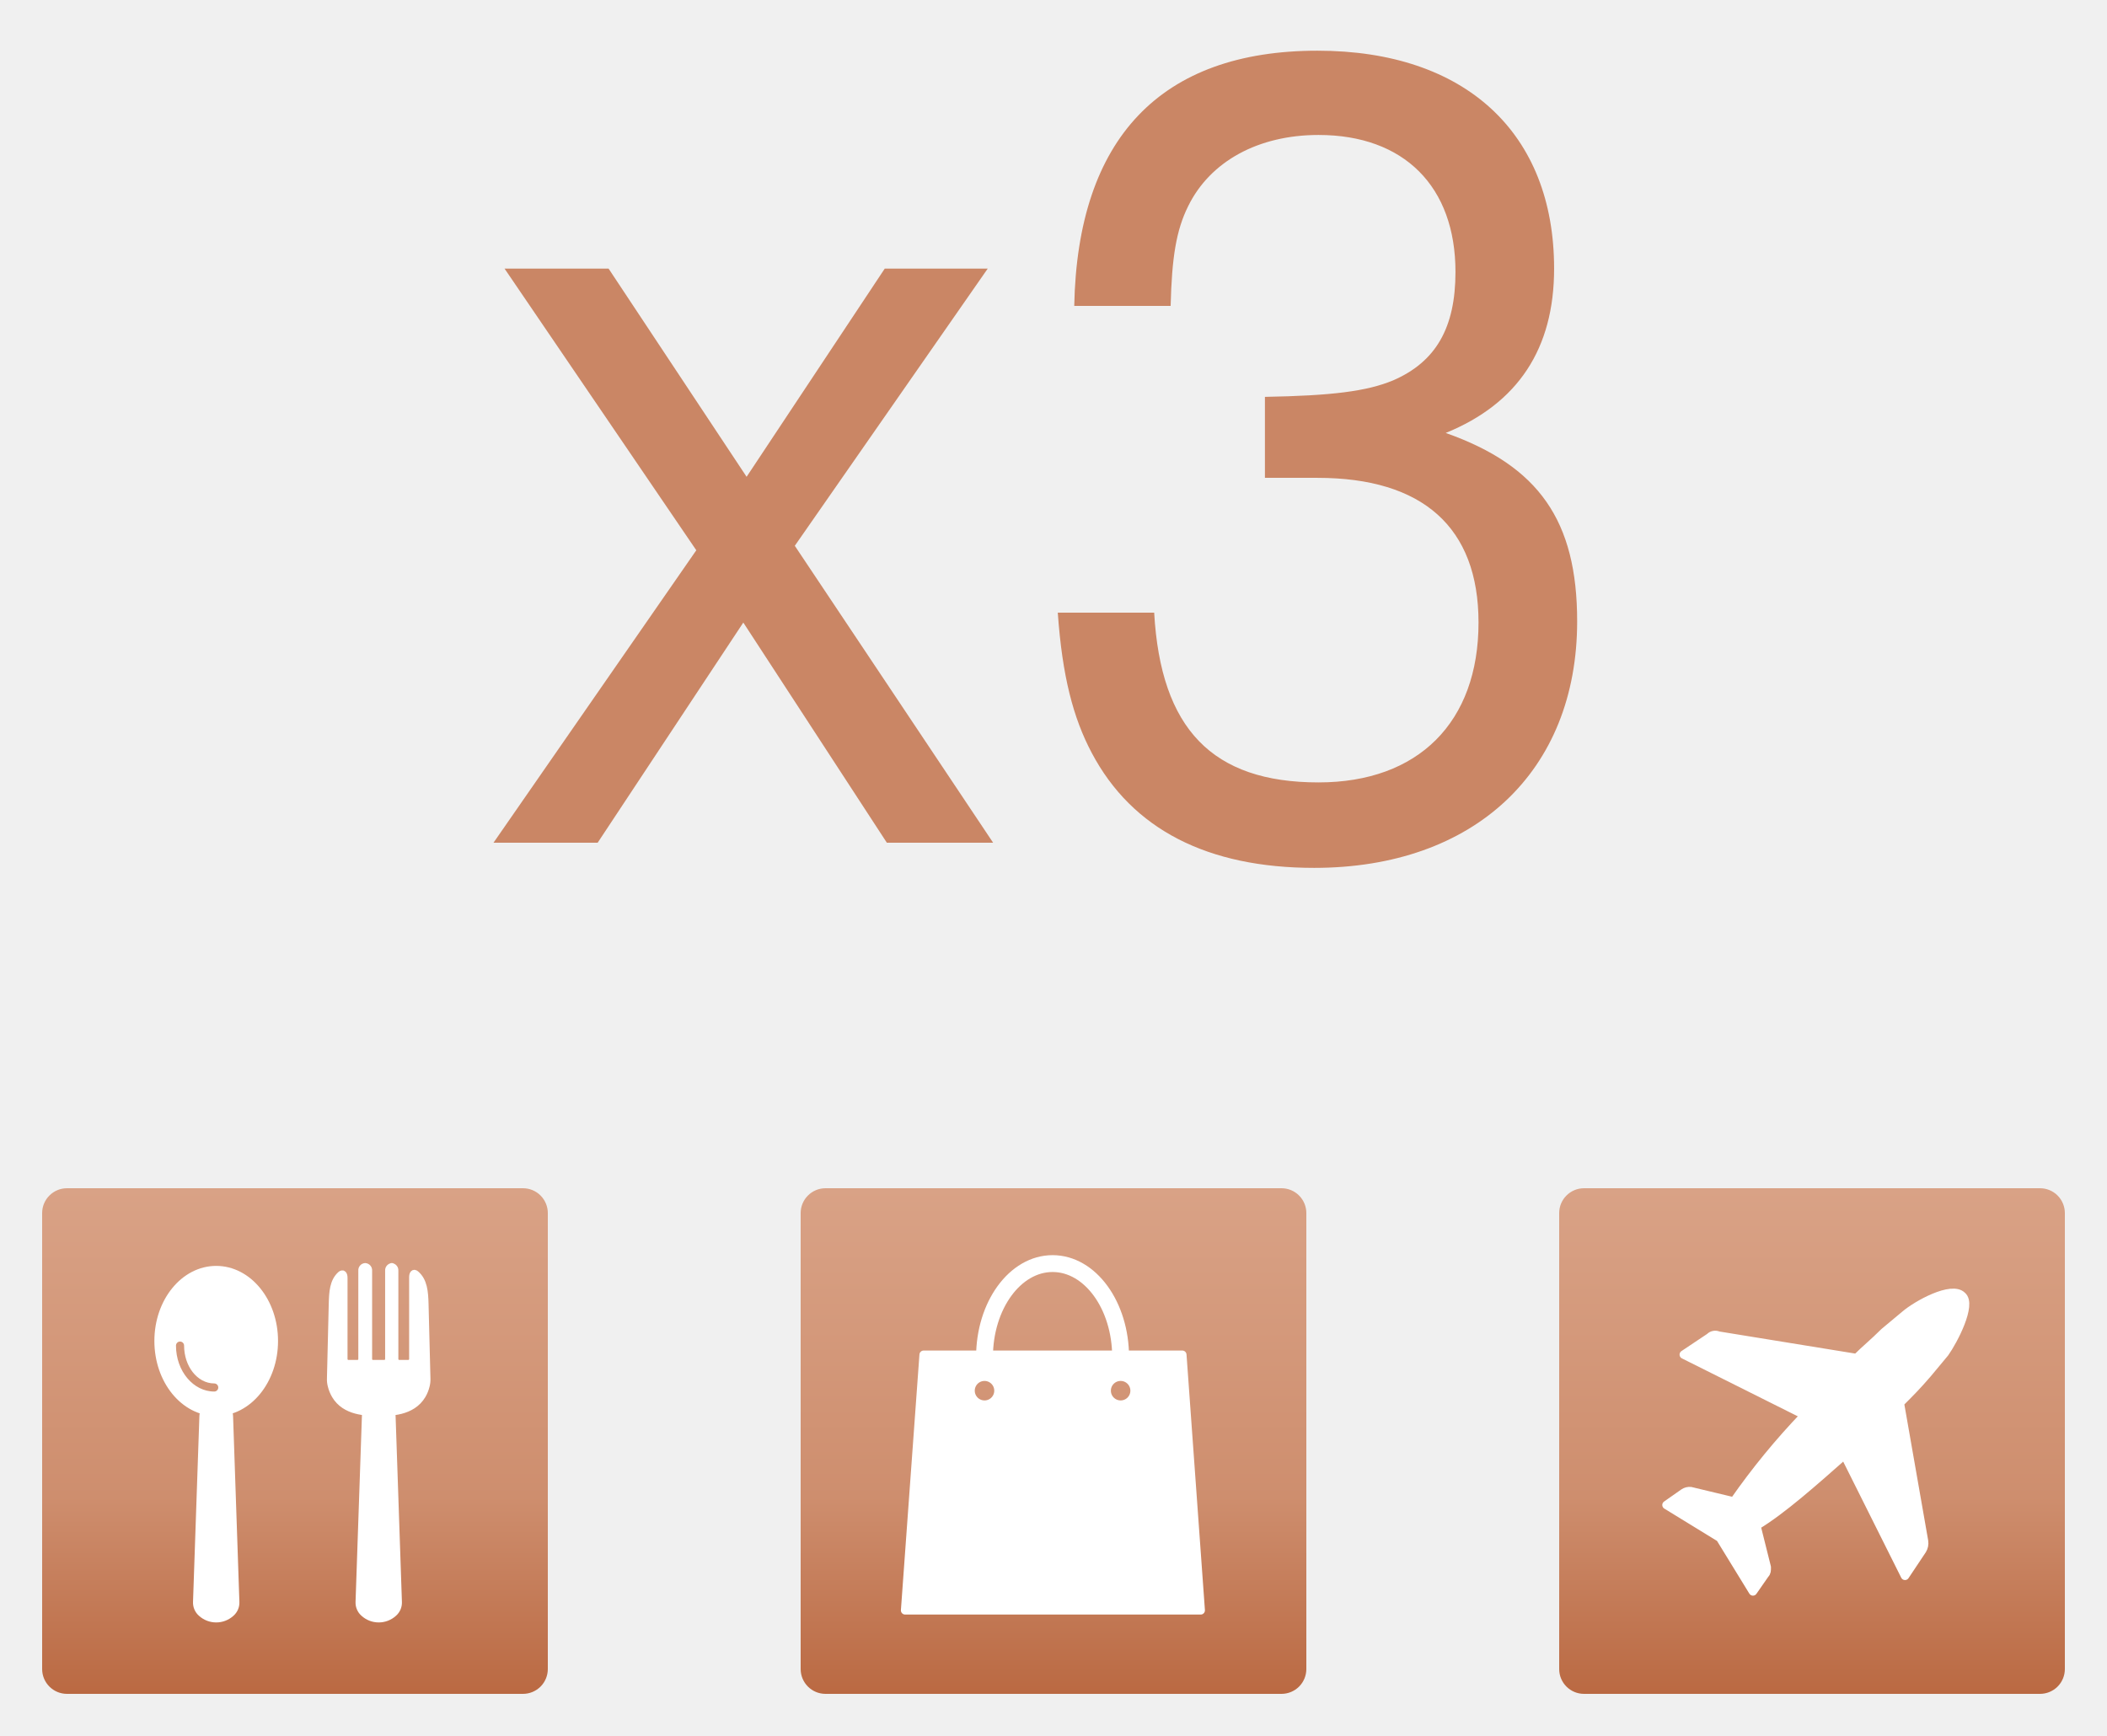
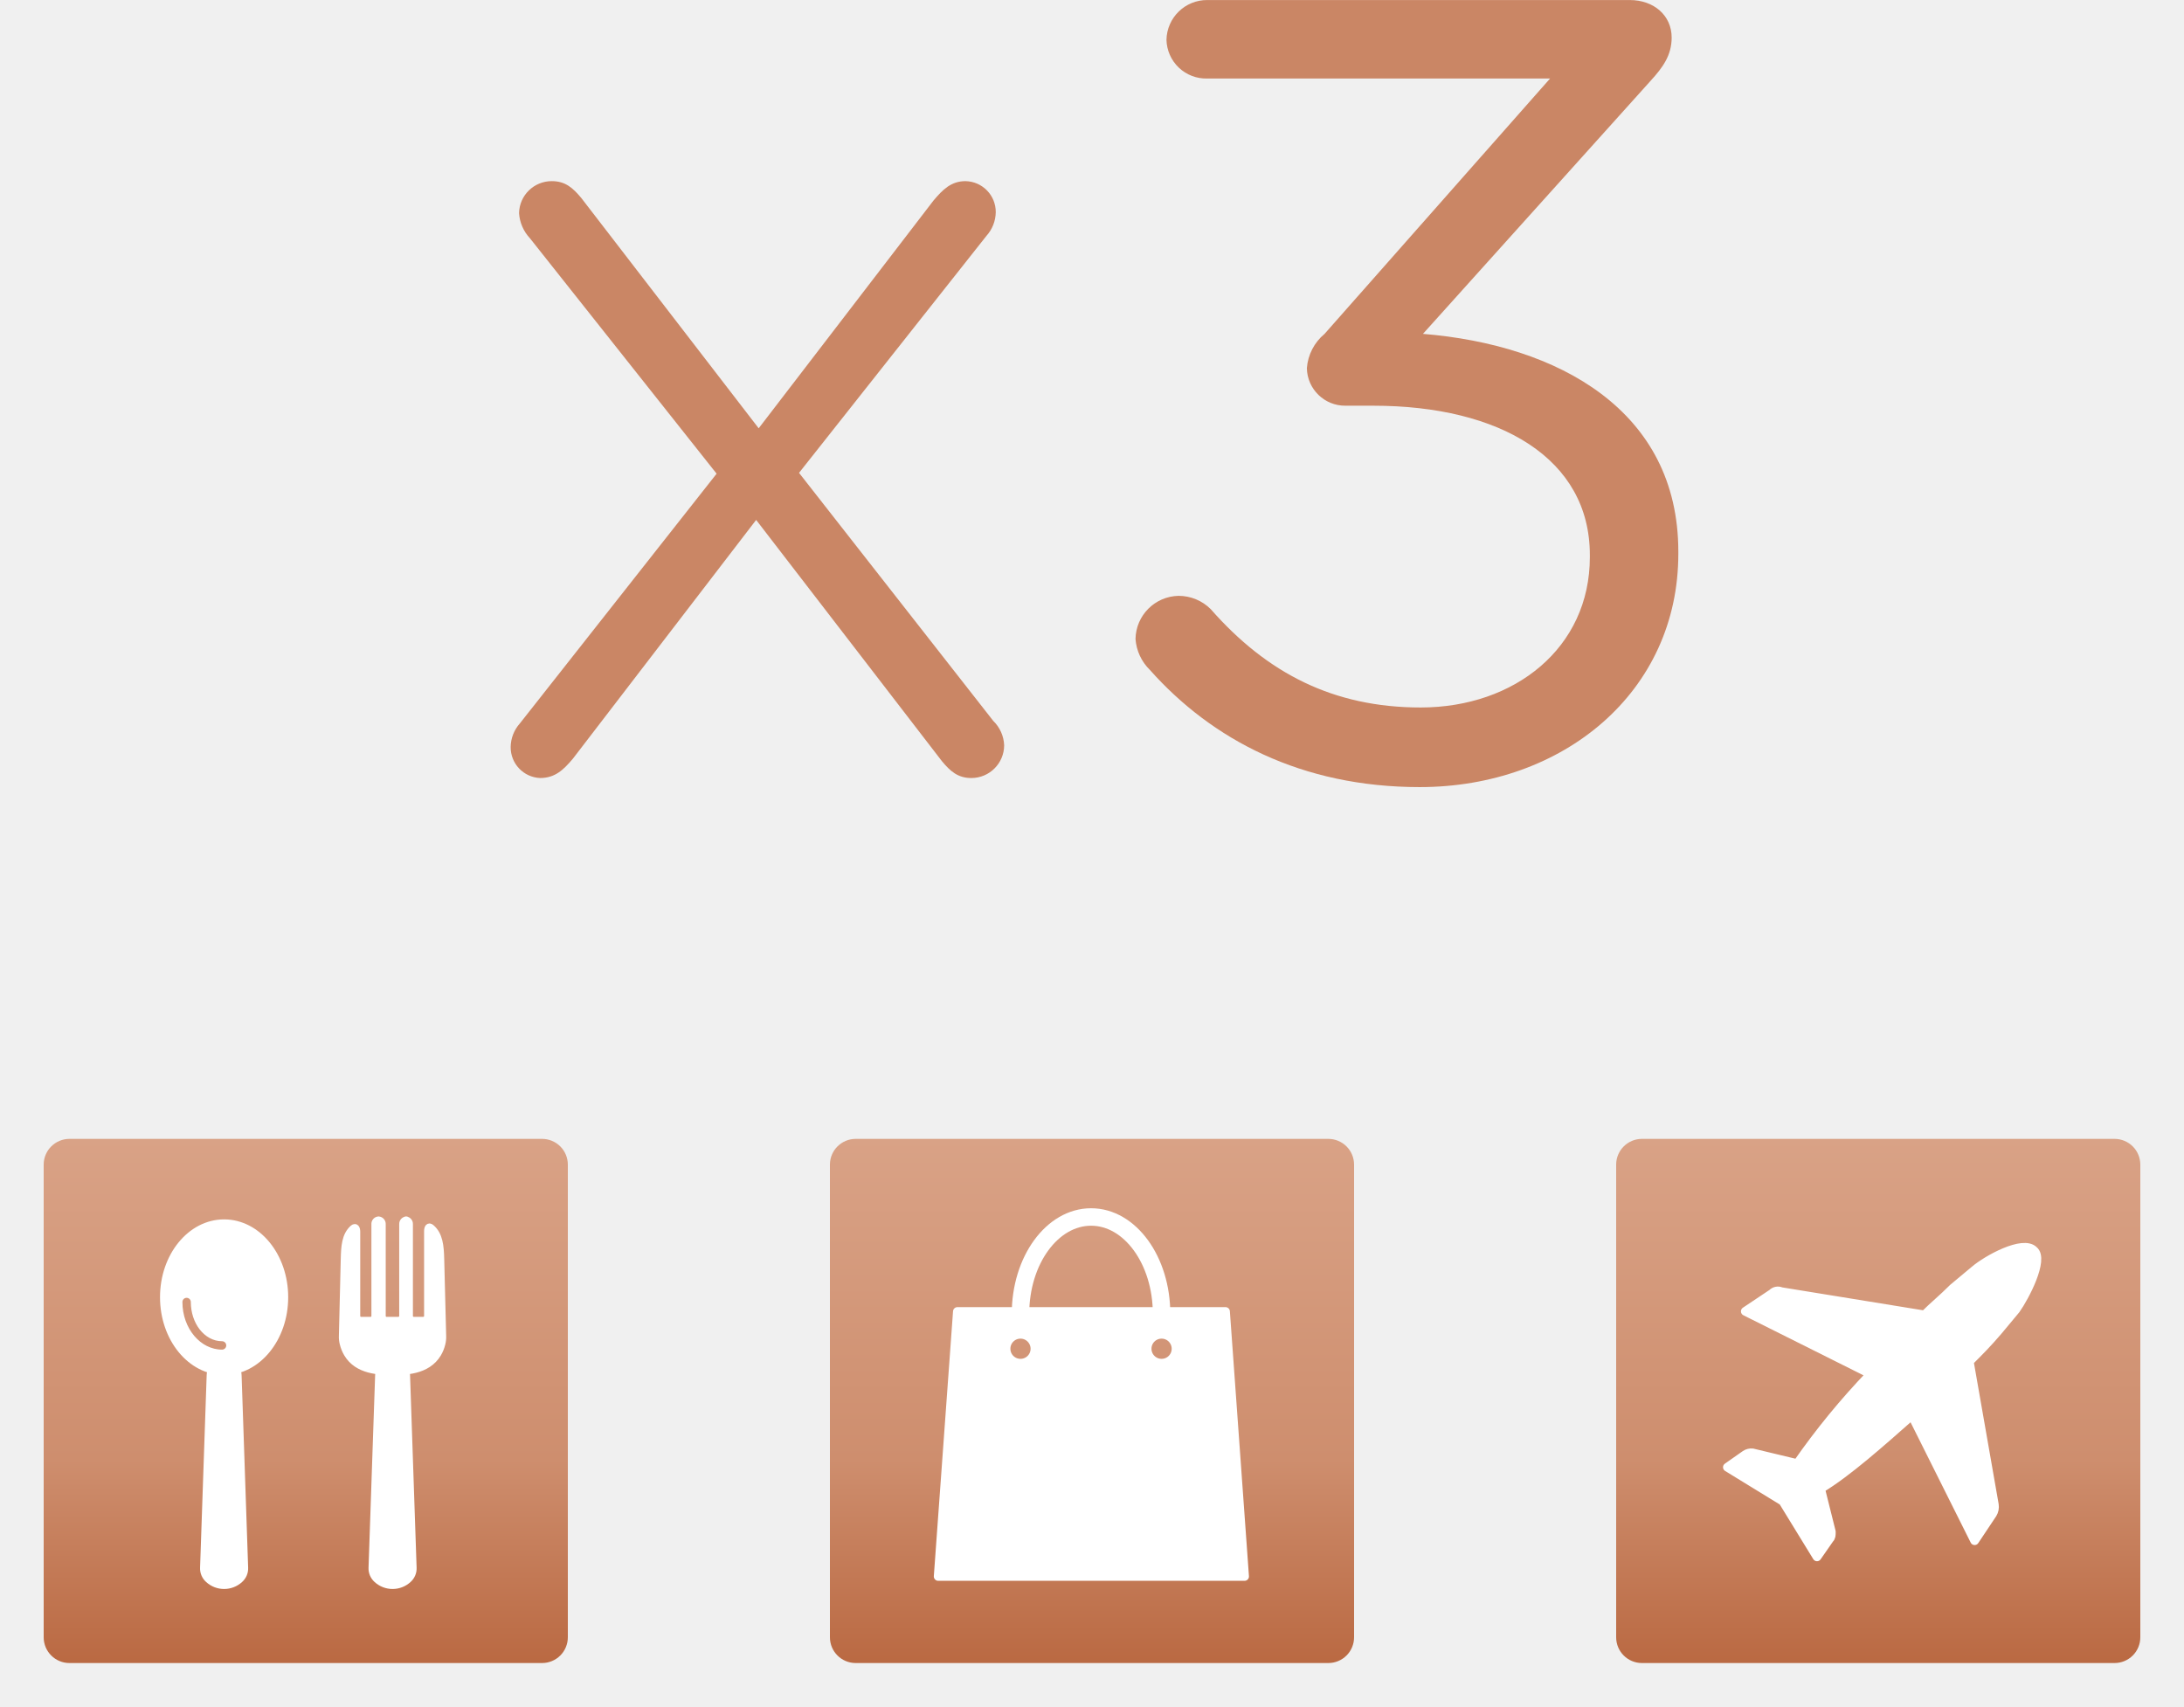
- <svg xmlns="http://www.w3.org/2000/svg" width="250" height="206" viewBox="0 0 250 206">
+ <svg xmlns="http://www.w3.org/2000/svg" width="250" height="195.367" viewBox="0 0 250 195.367">
  <defs>
    <linearGradient id="linear-gradient" x1="0.5" x2="0.5" y2="1" gradientUnits="objectBoundingBox">
      <stop offset="0" stop-color="#d9a286" />
      <stop offset="0.611" stop-color="#ce8e6e" />
      <stop offset="1" stop-color="#ba6942" />
    </linearGradient>
+     <linearGradient id="linear-gradient-4" x1="0.5" x2="0.5" y2="1" gradientUnits="objectBoundingBox">
+       <stop offset="0" stop-color="#ca8665" />
+       <stop offset="1" stop-color="#ca8665" />
+     </linearGradient>
  </defs>
-   <g id="Group_3832" data-name="Group 3832" transform="translate(-558 -1199)">
-     <g id="Group_3570" data-name="Group 3570" transform="translate(26 63)">
-       <rect id="Rectangle_3039" data-name="Rectangle 3039" width="70" height="70" transform="translate(532 1272)" fill="rgba(27,13,12,0)" />
-       <g id="Group_3561" data-name="Group 3561" transform="translate(1.297 0.205)">
-         <g id="Group_3560" data-name="Group 3560" transform="translate(535.703 1276.795)">
-           <g id="Group_3559" data-name="Group 3559" transform="translate(0)">
-             <path id="Path_1688" data-name="Path 1688" d="M59.052,62H4.948A2.948,2.948,0,0,1,2,59.055V4.948A2.951,2.951,0,0,1,4.948,2h54.1A2.948,2.948,0,0,1,62,4.948v54.1A2.947,2.947,0,0,1,59.052,62Z" transform="translate(-2 -2)" fill="url(#linear-gradient)" />
-             <g id="Group_3569" data-name="Group 3569" transform="translate(2.492 1.556)">
-               <g id="Group_3568" data-name="Group 3568" transform="translate(11.2 7.7)">
-                 <path id="Path_2068" data-name="Path 2068" d="M20.764,48.759a1.583,1.583,0,0,1-.53,1.256,2.547,2.547,0,0,1-3.443,0,1.583,1.583,0,0,1-.53-1.256l.754-22a1.524,1.524,0,0,1,1.5-1.508h0a1.53,1.53,0,0,1,1.5,1.508Z" transform="translate(-11.551 -8.917)" fill="#fff" stroke="#fff" stroke-linecap="round" stroke-linejoin="round" stroke-miterlimit="10" stroke-width="1" />
-                 <g id="Group_3566" data-name="Group 3566" transform="translate(0 0.335)">
-                   <path id="Path_2069" data-name="Path 2069" d="M18.161,8.06c-3.844,0-6.961,3.816-6.961,8.534s3.118,8.534,6.961,8.534,6.961-3.816,6.961-8.534S22.005,8.06,18.161,8.06Zm-.233,14.909c-2.708,0-4.914-2.615-4.914-5.826a.856.856,0,0,1,1.712,0c0,2.271,1.433,4.114,3.2,4.114a.856.856,0,1,1,0,1.712Z" transform="translate(-11.2 -8.06)" fill="#fff" stroke="#fff" stroke-linecap="round" stroke-linejoin="round" stroke-miterlimit="10" stroke-width="0.75" />
-                 </g>
-                 <path id="Path_2070" data-name="Path 2070" d="M41.484,48.759a1.583,1.583,0,0,1-.53,1.256,2.547,2.547,0,0,1-3.443,0,1.583,1.583,0,0,1-.53-1.256l.754-22a1.524,1.524,0,0,1,1.5-1.508h0a1.53,1.53,0,0,1,1.5,1.508Z" transform="translate(-12.987 -8.917)" fill="#fff" stroke="#fff" stroke-linecap="round" stroke-linejoin="round" stroke-miterlimit="10" stroke-width="1" />
-                 <g id="Group_3567" data-name="Group 3567" transform="translate(20.473)">
-                   <path id="Path_2071" data-name="Path 2071" d="M44.507,12.2c-.037-1.48-.149-2.783-1.107-3.6-.289-.251-.447,0-.447.419v9.66a.482.482,0,0,1-.447.512H41.371a.482.482,0,0,1-.447-.512V8.212a.481.481,0,0,0-.437-.512h.065a.482.482,0,0,0-.447.512v10.47a.482.482,0,0,1-.447.512h-1.4a.482.482,0,0,1-.447-.512V8.212a.482.482,0,0,0-.447-.512H37.36a.475.475,0,0,0-.437.512v10.47a.482.482,0,0,1-.447.512H35.34a.482.482,0,0,1-.447-.512v-9.6c0-.428-.168-.67-.465-.409-.912.828-.977,2.094-1.014,3.527L33.2,21.018a2.95,2.95,0,0,0,.093.856,4.284,4.284,0,0,0,.465,1.154c1.2,2.038,3.76,2.057,5.147,2.066,1.368.009,4.039.028,5.277-2.066a4.138,4.138,0,0,0,.456-1.135,3.077,3.077,0,0,0,.093-.875Z" transform="translate(-33.198 -7.7)" fill="#fff" stroke="#fff" stroke-linecap="round" stroke-linejoin="round" stroke-miterlimit="10" stroke-width="0.75" />
-                 </g>
+   <g id="Group_3840" data-name="Group 3840" transform="translate(-558 -1209.633)">
+     <rect id="Rectangle_3039" data-name="Rectangle 3039" width="70" height="70" transform="translate(558 1335)" fill="rgba(27,13,12,0)" />
+     <g id="Group_3561" data-name="Group 3561" transform="translate(27.297 63.205)">
+       <g id="Group_3560" data-name="Group 3560" transform="translate(535.703 1276.795)">
+         <g id="Group_3559" data-name="Group 3559" transform="translate(0)">
+           <path id="Path_1688" data-name="Path 1688" d="M59.052,62H4.948A2.948,2.948,0,0,1,2,59.055V4.948A2.951,2.951,0,0,1,4.948,2h54.1A2.948,2.948,0,0,1,62,4.948v54.1A2.947,2.947,0,0,1,59.052,62Z" transform="translate(-2 -2)" fill="url(#linear-gradient)" />
+           <g id="Group_3569" data-name="Group 3569" transform="translate(2.492 1.556)">
+             <g id="Group_3568" data-name="Group 3568" transform="translate(11.2 7.7)">
+               <path id="Path_2068" data-name="Path 2068" d="M20.764,48.759a1.583,1.583,0,0,1-.53,1.256,2.547,2.547,0,0,1-3.443,0,1.583,1.583,0,0,1-.53-1.256l.754-22a1.524,1.524,0,0,1,1.5-1.508h0a1.53,1.53,0,0,1,1.5,1.508Z" transform="translate(-11.551 -8.917)" fill="#fff" stroke="#fff" stroke-linecap="round" stroke-linejoin="round" stroke-miterlimit="10" stroke-width="1" />
+               <g id="Group_3566" data-name="Group 3566" transform="translate(0 0.335)">
+                 <path id="Path_2069" data-name="Path 2069" d="M18.161,8.06c-3.844,0-6.961,3.816-6.961,8.534s3.118,8.534,6.961,8.534,6.961-3.816,6.961-8.534S22.005,8.06,18.161,8.06Zm-.233,14.909c-2.708,0-4.914-2.615-4.914-5.826a.856.856,0,0,1,1.712,0c0,2.271,1.433,4.114,3.2,4.114a.856.856,0,1,1,0,1.712Z" transform="translate(-11.2 -8.06)" fill="#fff" stroke="#fff" stroke-linecap="round" stroke-linejoin="round" stroke-miterlimit="10" stroke-width="0.75" />
+               </g>
+               <path id="Path_2070" data-name="Path 2070" d="M41.484,48.759a1.583,1.583,0,0,1-.53,1.256,2.547,2.547,0,0,1-3.443,0,1.583,1.583,0,0,1-.53-1.256l.754-22a1.524,1.524,0,0,1,1.5-1.508h0a1.53,1.53,0,0,1,1.5,1.508Z" transform="translate(-12.987 -8.917)" fill="#fff" stroke="#fff" stroke-linecap="round" stroke-linejoin="round" stroke-miterlimit="10" stroke-width="1" />
+               <g id="Group_3567" data-name="Group 3567" transform="translate(20.473)">
+                 <path id="Path_2071" data-name="Path 2071" d="M44.507,12.2c-.037-1.48-.149-2.783-1.107-3.6-.289-.251-.447,0-.447.419v9.66a.482.482,0,0,1-.447.512H41.371a.482.482,0,0,1-.447-.512V8.212a.481.481,0,0,0-.437-.512h.065a.482.482,0,0,0-.447.512v10.47a.482.482,0,0,1-.447.512h-1.4a.482.482,0,0,1-.447-.512V8.212a.482.482,0,0,0-.447-.512H37.36a.475.475,0,0,0-.437.512v10.47a.482.482,0,0,1-.447.512H35.34a.482.482,0,0,1-.447-.512v-9.6c0-.428-.168-.67-.465-.409-.912.828-.977,2.094-1.014,3.527L33.2,21.018a2.95,2.95,0,0,0,.093.856,4.284,4.284,0,0,0,.465,1.154c1.2,2.038,3.76,2.057,5.147,2.066,1.368.009,4.039.028,5.277-2.066a4.138,4.138,0,0,0,.456-1.135,3.077,3.077,0,0,0,.093-.875Z" transform="translate(-33.198 -7.7)" fill="#fff" stroke="#fff" stroke-linecap="round" stroke-linejoin="round" stroke-miterlimit="10" stroke-width="0.75" />
              </g>
            </g>
          </g>
        </g>
      </g>
    </g>
-     <g id="Group_3571" data-name="Group 3571" transform="translate(116 63)">
-       <rect id="Rectangle_3039-2" data-name="Rectangle 3039" width="70" height="70" transform="translate(532 1272)" fill="rgba(27,13,12,0)" />
-       <g id="Group_3561-2" data-name="Group 3561" transform="translate(1.297 0.205)">
-         <g id="Group_3560-2" data-name="Group 3560" transform="translate(535.703 1276.795)">
-           <g id="Group_3559-2" data-name="Group 3559" transform="translate(0)">
-             <path id="Path_1688-2" data-name="Path 1688" d="M59.052,62H4.948A2.948,2.948,0,0,1,2,59.055V4.948A2.951,2.951,0,0,1,4.948,2h54.1A2.948,2.948,0,0,1,62,4.948v54.1A2.947,2.947,0,0,1,59.052,62Z" transform="translate(-2 -2)" fill="url(#linear-gradient)" />
-             <g id="Group_3573" data-name="Group 3573" transform="translate(11.893 7.941)">
-               <path id="Path_2072" data-name="Path 2072" d="M8.52,12.1C8.52,5.969,12.138,1,16.6,1s8.07,4.969,8.07,11.1" transform="translate(1.401)" fill="none" stroke="#fff" stroke-miterlimit="10" stroke-width="2" />
-               <g id="Group_3572" data-name="Group 3572" transform="translate(0.5 11.818)">
-                 <path id="Path_2073" data-name="Path 2073" d="M33.39,10.21H2.7L.5,40.539H35.574ZM9.921,16.13a1.656,1.656,0,1,1,1.656-1.656A1.654,1.654,0,0,1,9.921,16.13Zm16.151,0a1.656,1.656,0,1,1,1.656-1.656A1.654,1.654,0,0,1,26.072,16.13Z" transform="translate(-0.5 -10.21)" fill="#fff" stroke="#fff" stroke-linecap="round" stroke-linejoin="round" stroke-miterlimit="10" stroke-width="1" />
-               </g>
+     <rect id="Rectangle_3039-2" data-name="Rectangle 3039" width="70" height="70" transform="translate(648 1335)" fill="rgba(27,13,12,0)" />
+     <g id="Group_3561-2" data-name="Group 3561" transform="translate(117.297 63.205)">
+       <g id="Group_3560-2" data-name="Group 3560" transform="translate(535.703 1276.795)">
+         <g id="Group_3559-2" data-name="Group 3559" transform="translate(0)">
+           <path id="Path_1688-2" data-name="Path 1688" d="M59.052,62H4.948A2.948,2.948,0,0,1,2,59.055V4.948A2.951,2.951,0,0,1,4.948,2h54.1A2.948,2.948,0,0,1,62,4.948v54.1A2.947,2.947,0,0,1,59.052,62Z" transform="translate(-2 -2)" fill="url(#linear-gradient)" />
+           <g id="Group_3573" data-name="Group 3573" transform="translate(11.893 7.941)">
+             <path id="Path_2072" data-name="Path 2072" d="M8.52,12.1C8.52,5.969,12.138,1,16.6,1s8.07,4.969,8.07,11.1" transform="translate(1.401)" fill="none" stroke="#fff" stroke-miterlimit="10" stroke-width="2" />
+             <g id="Group_3572" data-name="Group 3572" transform="translate(0.5 11.818)">
+               <path id="Path_2073" data-name="Path 2073" d="M33.39,10.21H2.7L.5,40.539H35.574ZM9.921,16.13a1.656,1.656,0,1,1,1.656-1.656A1.654,1.654,0,0,1,9.921,16.13Zm16.151,0a1.656,1.656,0,1,1,1.656-1.656A1.654,1.654,0,0,1,26.072,16.13Z" transform="translate(-0.5 -10.21)" fill="#fff" stroke="#fff" stroke-linecap="round" stroke-linejoin="round" stroke-miterlimit="10" stroke-width="1" />
            </g>
          </g>
        </g>
      </g>
    </g>
-     <g id="Group_3574" data-name="Group 3574" transform="translate(206 63)">
-       <rect id="Rectangle_3039-3" data-name="Rectangle 3039" width="70" height="70" transform="translate(532 1272)" fill="rgba(27,13,12,0)" />
-       <g id="Group_3561-3" data-name="Group 3561" transform="translate(1.297 0.205)">
-         <g id="Group_3560-3" data-name="Group 3560" transform="translate(535.703 1276.795)">
-           <g id="Group_3559-3" data-name="Group 3559" transform="translate(0)">
-             <path id="Path_1688-3" data-name="Path 1688" d="M59.052,62H4.948A2.948,2.948,0,0,1,2,59.055V4.948A2.951,2.951,0,0,1,4.948,2h54.1A2.948,2.948,0,0,1,62,4.948v54.1A2.947,2.947,0,0,1,59.052,62Z" transform="translate(-2 -2)" fill="url(#linear-gradient)" />
-             <path id="Path_2074" data-name="Path 2074" d="M35.57.882h0C34.34-.348,30.238,1.908,28.8,3.138L26.341,5.189C25.111,6.42,24.085,7.24,23.06,8.266L6.653,5.6A.9.9,0,0,0,5.627,5.8L2.551,7.855l14.356,7.178A84.582,84.582,0,0,0,8.5,25.288L3.371,24.057a1.233,1.233,0,0,0-.82.205L.5,25.7l6.358,3.9,3.9,6.358L12.19,33.9c.205-.205.205-.41.205-.82l-1.231-4.922c3.076-1.846,6.973-5.332,10.459-8.409L28.8,34.107l2.051-3.076A1.537,1.537,0,0,0,31.058,30L28.187,13.6c1.231-1.231,2.051-2.051,3.281-3.486L33.519,7.65C34.545,6.215,36.8,1.908,35.57.882Z" transform="translate(12.233 11.887)" fill="#fff" stroke="#fff" stroke-linejoin="round" stroke-miterlimit="10" stroke-width="1" />
-           </g>
+     <rect id="Rectangle_3039-3" data-name="Rectangle 3039" width="70" height="70" transform="translate(738 1335)" fill="rgba(27,13,12,0)" />
+     <g id="Group_3561-3" data-name="Group 3561" transform="translate(207.297 63.205)">
+       <g id="Group_3560-3" data-name="Group 3560" transform="translate(535.703 1276.795)">
+         <g id="Group_3559-3" data-name="Group 3559" transform="translate(0)">
+           <path id="Path_1688-3" data-name="Path 1688" d="M59.052,62H4.948A2.948,2.948,0,0,1,2,59.055V4.948A2.951,2.951,0,0,1,4.948,2h54.1A2.948,2.948,0,0,1,62,4.948v54.1A2.947,2.947,0,0,1,59.052,62Z" transform="translate(-2 -2)" fill="url(#linear-gradient)" />
+           <path id="Path_2074" data-name="Path 2074" d="M35.57.882h0C34.34-.348,30.238,1.908,28.8,3.138L26.341,5.189C25.111,6.42,24.085,7.24,23.06,8.266L6.653,5.6A.9.9,0,0,0,5.627,5.8L2.551,7.855l14.356,7.178A84.582,84.582,0,0,0,8.5,25.288L3.371,24.057a1.233,1.233,0,0,0-.82.205L.5,25.7l6.358,3.9,3.9,6.358L12.19,33.9c.205-.205.205-.41.205-.82l-1.231-4.922c3.076-1.846,6.973-5.332,10.459-8.409L28.8,34.107l2.051-3.076A1.537,1.537,0,0,0,31.058,30L28.187,13.6c1.231-1.231,2.051-2.051,3.281-3.486L33.519,7.65C34.545,6.215,36.8,1.908,35.57.882Z" transform="translate(12.233 11.887)" fill="#fff" stroke="#fff" stroke-linejoin="round" stroke-miterlimit="10" stroke-width="1" />
        </g>
      </g>
    </g>
-     <text id="x3" transform="translate(683 1299)" fill="#ca8665" font-size="130" font-family="Helvetica">
-       <tspan x="-68.65" y="0">x3</tspan>
-     </text>
+     <g id="Group_3838" data-name="Group 3838" transform="translate(687.982 1209.634)">
+       <path id="Path_2141" data-name="Path 2141" d="M835.9,523.635a5.494,5.494,0,0,1-1.644-3.543,5.025,5.025,0,0,1,4.935-4.935,5.2,5.2,0,0,1,3.669,1.518c6.453,7.34,14.046,11.262,24.043,11.262,10.757,0,19.36-6.833,19.36-17.209v-.253c0-11.009-10.248-17.083-24.8-17.083H858.3a4.377,4.377,0,0,1-4.429-4.3,5.649,5.649,0,0,1,2.025-3.922l25.814-29.231H842.482a4.54,4.54,0,0,1-4.682-4.428,4.646,4.646,0,0,1,4.682-4.556H890.82c2.783,0,4.808,1.772,4.808,4.3,0,2.025-1.013,3.417-2.4,4.935l-26.068,28.978c15.438,1.265,29.231,8.731,29.231,24.928v.254c0,15.816-13.161,26.7-29.61,26.7C853.238,537.048,842.988,531.606,835.9,523.635Z" transform="translate(-834.257 -446.952)" fill="url(#linear-gradient-4)" />
+     </g>
+     <g id="Group_3839" data-name="Group 3839" transform="translate(616.453 1230.368)">
+       <path id="Path_2142" data-name="Path 2142" d="M765.666,529.212l22.518-28.582L766.82,473.686a4.642,4.642,0,0,1-1.251-2.887,3.738,3.738,0,0,1,3.753-3.657c1.54,0,2.406.769,3.369,1.925L793,495.434l20.016-26.079c1.059-1.251,2.021-2.213,3.657-2.213a3.533,3.533,0,0,1,3.464,3.561,4.136,4.136,0,0,1-1.058,2.694l-21.46,27.138,22.229,28.389a4.129,4.129,0,0,1,1.251,2.79,3.758,3.758,0,0,1-3.753,3.754c-1.539,0-2.406-.77-3.368-1.926l-21.268-27.619-20.978,27.331c-1.059,1.25-2.021,2.213-3.753,2.213a3.518,3.518,0,0,1-3.369-3.56A4.132,4.132,0,0,1,765.666,529.212Z" transform="translate(-764.607 -467.142)" fill="url(#linear-gradient-4)" />
+     </g>
  </g>
</svg>
